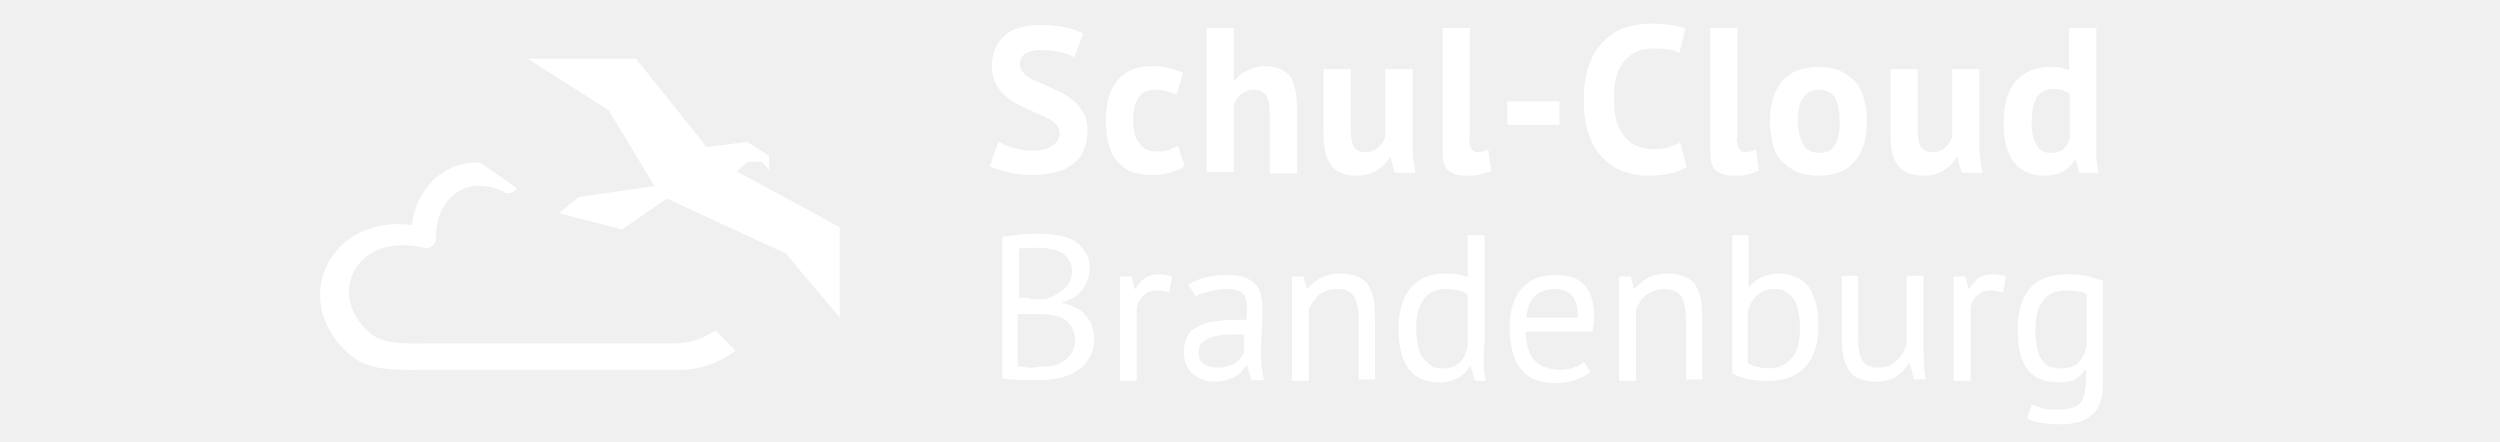
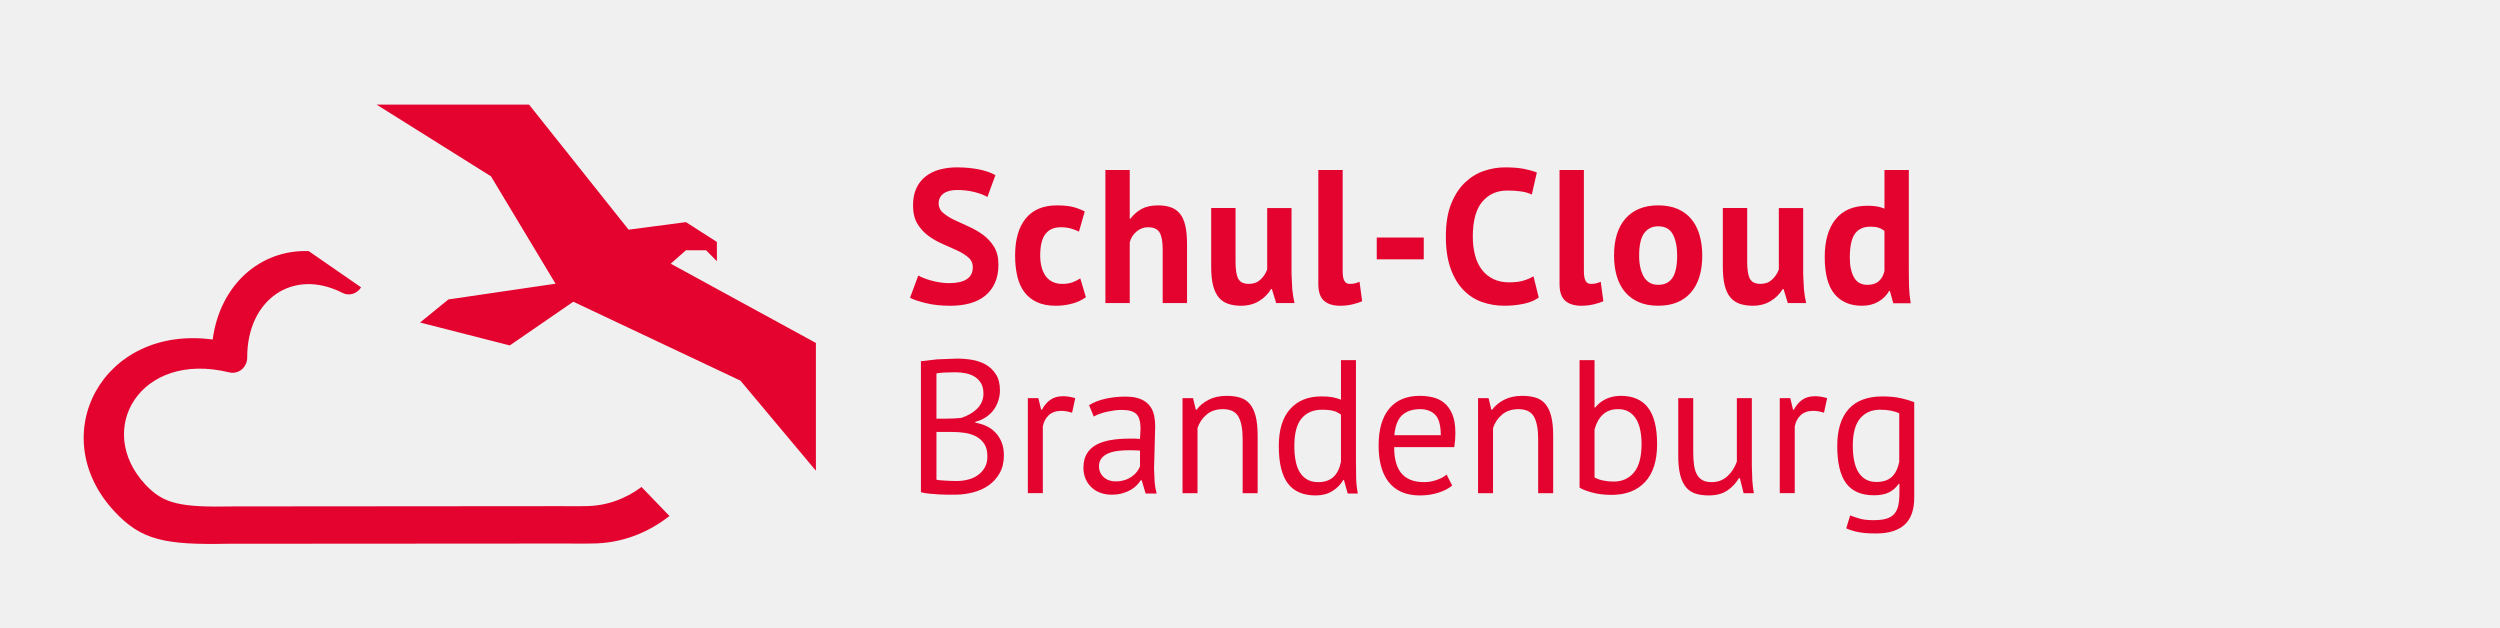
- <svg xmlns="http://www.w3.org/2000/svg" viewBox="0 0 340 60">
-   <path fill="none" d="M23.8-16h290.7v84.7H23.8z" />
-   <path d="M144.1 18.2c0-.6-.2-1.1-.7-1.5-.4-.4-1-.7-1.7-1-.7-.3-1.4-.6-2.2-1-.8-.3-1.5-.7-2.2-1.2-.7-.5-1.2-1.1-1.7-1.8-.4-.7-.7-1.6-.7-2.7 0-1 .2-1.8.5-2.5s.8-1.3 1.4-1.8c.6-.5 1.3-.8 2.1-1s1.7-.3 2.7-.3c1.1 0 2.2.1 3.2.3 1 .2 1.9.5 2.5.9l-1.2 3.2c-.4-.3-1-.5-1.9-.7s-1.7-.3-2.7-.3c-.9 0-1.6.2-2.1.5-.5.4-.7.8-.7 1.4 0 .6.2 1 .7 1.4.4.4 1 .7 1.7 1s1.4.6 2.2 1c.8.3 1.5.7 2.2 1.2s1.2 1.1 1.7 1.8.7 1.6.7 2.6c0 1.1-.2 2-.5 2.7-.3.8-.8 1.4-1.5 1.9-.6.5-1.4.9-2.3 1.1-.9.2-1.9.4-2.9.4-1.4 0-2.7-.1-3.7-.4-1.1-.3-1.9-.5-2.4-.8l1.2-3.3c.2.1.5.2.8.4.3.1.7.3 1.1.4.4.1.9.2 1.3.3.5.1.9.1 1.4.1 1.1 0 2-.2 2.6-.6s1.1-.9 1.1-1.7zm17 4.4c-.6.4-1.2.7-2 .9-.8.2-1.6.3-2.5.3-1.1 0-2.1-.2-2.9-.5-.8-.4-1.4-.9-1.9-1.5s-.8-1.4-1.1-2.4c-.2-.9-.3-1.9-.3-3 0-2.4.5-4.2 1.6-5.5s2.6-1.9 4.7-1.9c1 0 1.9.1 2.5.3.6.2 1.2.4 1.7.6l-.9 3c-.4-.2-.9-.4-1.3-.5-.4-.1-.9-.2-1.5-.2-1 0-1.8.3-2.3 1s-.8 1.7-.8 3.2c0 .6.1 1.2.2 1.7s.3 1 .6 1.3c.3.4.6.7 1 .9.4.2.9.3 1.5.3s1.1-.1 1.6-.2l1.2-.6.9 2.8zm11.6.9v-8c0-1.1-.2-2-.5-2.5s-.9-.8-1.7-.8c-.6 0-1.2.2-1.7.6-.5.4-.9 1-1 1.6v9h-3.7V3.8h3.7V11h.1c.5-.6 1-1.1 1.7-1.4S171 9 172 9c.7 0 1.3.1 1.9.3.5.2 1 .5 1.4.9.4.4.6 1 .8 1.8.2.7.3 1.7.3 2.8v8.8h-3.7zm11-14.1v8c0 1.1.1 2 .4 2.5.3.5.8.8 1.6.8.7 0 1.3-.2 1.7-.6.5-.4.8-.9 1-1.5V9.4h3.7v9.8c0 .8 0 1.5.1 2.3s.2 1.4.3 2h-2.8l-.6-2.1h-.1c-.4.7-1 1.3-1.8 1.8s-1.7.7-2.7.7c-.7 0-1.4-.1-1.9-.3-.6-.2-1-.5-1.4-.9-.4-.4-.7-1-.9-1.7-.2-.7-.3-1.7-.3-2.8V9.4h3.7zm16.1 9.4c0 .7.1 1.1.3 1.4.2.3.4.5.8.5.2 0 .4 0 .7-.1.2 0 .5-.1.8-.3l.4 2.9c-.3.2-.8.3-1.4.5-.6.2-1.3.2-1.9.2-1.1 0-1.9-.2-2.5-.7-.6-.5-.8-1.3-.8-2.5V3.8h3.7v15zm5.2-5h7.1V17H205v-3.2zm24.4 8.9c-.6.4-1.4.7-2.3.9-.9.2-1.9.3-2.9.3-1.2 0-2.3-.2-3.4-.6-1.1-.4-2-1-2.8-1.8-.8-.8-1.5-1.9-1.9-3.2-.5-1.3-.7-2.9-.7-4.8s.3-3.6.8-4.9c.5-1.3 1.2-2.4 2.1-3.2s1.8-1.4 2.9-1.7 2.1-.5 3.2-.5 2.1.1 2.9.2 1.4.3 1.9.5l-.8 3.3c-.4-.2-.9-.4-1.5-.5-.6-.1-1.3-.1-2.2-.1-1.6 0-2.8.6-3.8 1.7s-1.4 2.8-1.4 5.2c0 1 .1 1.9.3 2.8.2.8.6 1.6 1 2.1.5.6 1 1.1 1.7 1.4.7.3 1.5.5 2.4.5.8 0 1.6-.1 2.1-.3.6-.2 1.1-.4 1.5-.6l.9 3.3zm6.8-3.9c0 .7.1 1.1.3 1.4.2.3.4.5.8.5.2 0 .4 0 .7-.1.2 0 .5-.1.8-.3l.4 2.9c-.3.2-.8.3-1.4.5-.6.2-1.3.2-1.9.2-1.1 0-1.9-.2-2.5-.7-.6-.5-.8-1.3-.8-2.5V3.8h3.7v15zm4.5-2.3c0-2.4.6-4.2 1.7-5.5 1.2-1.3 2.8-1.9 4.9-1.9 1.1 0 2.1.2 2.9.5.8.4 1.5.9 2.1 1.5.5.6 1 1.4 1.2 2.4.3.9.4 1.9.4 3 0 2.4-.6 4.2-1.7 5.5s-2.8 1.9-4.9 1.9c-1.1 0-2.1-.2-2.9-.5-.8-.4-1.5-.9-2.1-1.5s-1-1.4-1.2-2.4c-.2-.9-.4-1.9-.4-3zm3.8 0c0 .6.1 1.2.2 1.7s.3 1 .5 1.4c.2.4.5.7.9.9.4.2.8.3 1.3.3 1 0 1.7-.3 2.1-1 .5-.7.7-1.8.7-3.3 0-1.3-.2-2.3-.6-3.1-.4-.8-1.2-1.2-2.2-1.2-.9 0-1.6.3-2.1 1-.5.6-.8 1.7-.8 3.3zm16.3-7.1v8c0 1.1.1 2 .4 2.5.3.5.8.8 1.6.8.7 0 1.3-.2 1.7-.6.5-.4.8-.9 1-1.5V9.4h3.7v9.8c0 .8 0 1.5.1 2.3s.2 1.4.3 2h-2.8l-.6-2.1h-.1c-.4.7-1 1.3-1.8 1.8s-1.7.7-2.7.7c-.7 0-1.4-.1-1.9-.3-.6-.2-1-.5-1.4-.9-.4-.4-.7-1-.9-1.7-.2-.7-.3-1.7-.3-2.8V9.4h3.7zm24.3 9.1v2.4c0 .8.1 1.7.3 2.6h-2.6l-.5-1.8h-.1c-.4.7-.9 1.2-1.6 1.6-.7.4-1.5.6-2.5.6-1.8 0-3.1-.6-4.1-1.7-1-1.2-1.5-3-1.5-5.5 0-2.4.5-4.3 1.6-5.6 1.1-1.3 2.7-2 4.8-2 .6 0 1.1 0 1.4.1.4.1.8.2 1.1.3V3.8h3.7v14.7zm-6.2 2.3c.7 0 1.3-.2 1.7-.5.4-.3.7-.9.9-1.5v-6c-.3-.2-.6-.4-.9-.5-.3-.1-.7-.2-1.2-.2-1 0-1.8.3-2.3 1-.5.7-.8 1.9-.8 3.6 0 1.2.2 2.2.6 2.9.4.8 1.1 1.2 2 1.2zM148.2 36.5c0 .5-.1 1-.2 1.4-.2.5-.4.9-.7 1.4-.3.4-.7.8-1.2 1.1-.5.3-1 .6-1.7.7v.1c.6.1 1.1.3 1.6.5s1 .5 1.4.9c.4.4.7.9 1 1.4.2.6.4 1.2.4 2 0 1-.2 1.9-.6 2.6s-1 1.4-1.7 1.8c-.7.5-1.5.8-2.4 1-.9.2-1.8.3-2.7.3h-2.5c-.5 0-.9-.1-1.4-.1-.5 0-.9-.1-1.2-.2V32.2c.7-.1 1.5-.2 2.4-.3.9-.1 1.9-.1 3-.1.7 0 1.5.1 2.2.2.8.1 1.5.4 2.1.7.6.3 1.1.8 1.5 1.5.5.5.7 1.3.7 2.3zm-6.6 13.4c.6 0 1.2-.1 1.7-.2.6-.1 1.1-.4 1.5-.7s.8-.7 1-1.1c.3-.5.4-1 .4-1.6 0-.8-.2-1.4-.5-1.9s-.7-.8-1.2-1.1-1.1-.4-1.7-.5c-.6-.1-1.2-.1-1.9-.1h-2.5v7.1c.1 0 .3.1.6.1.2 0 .5 0 .8.1h.9c.4-.1.7-.1.9-.1zm-1.5-9.2h1.2c.5 0 .8 0 1.1-.1.5-.2.9-.3 1.3-.6.4-.2.7-.5 1.1-.8.3-.3.6-.6.7-1 .2-.4.3-.8.3-1.3 0-.6-.1-1.1-.4-1.5-.2-.4-.6-.7-.9-1-.4-.2-.8-.4-1.4-.5s-1-.2-1.6-.2h-1.7c-.5 0-.9.1-1.2.1v6.7h1.5zm18.9-.9c-.6-.2-1.1-.3-1.6-.3-.8 0-1.4.2-1.9.7s-.8 1-.9 1.7v9.9h-2.3V37.6h1.6l.4 1.7h.1c.4-.6.8-1.1 1.3-1.5.5-.3 1.1-.5 1.9-.5.5 0 1.2.1 1.8.3l-.4 2.2zm2.6-1.1c.7-.4 1.5-.8 2.5-1 1-.2 1.9-.3 3-.3 1 0 1.8.1 2.4.4s1 .6 1.4 1c.3.4.5.9.6 1.4.1.5.2 1 .2 1.5 0 1.1 0 2.2-.1 3.3-.1 1.1-.1 2.1-.1 3 0 .7 0 1.4.1 2 .1.6.2 1.2.3 1.7h-1.7l-.6-2h-.1c-.2.3-.4.5-.6.8-.3.3-.6.5-.9.7-.4.2-.8.4-1.2.5-.5.1-1 .2-1.6.2-.6 0-1.2-.1-1.7-.3-.5-.2-1-.5-1.3-.8-.4-.3-.7-.8-.9-1.3s-.3-1-.3-1.7c0-.8.2-1.5.5-2.1.3-.6.8-1 1.4-1.3.6-.3 1.3-.6 2.2-.7.9-.1 1.8-.2 2.8-.2h.8c.3 0 .5 0 .8.1.1-.6.1-1.1.1-1.5 0-1-.2-1.8-.6-2.2-.4-.4-1.2-.6-2.3-.6-.3 0-.7 0-1 .1-.4 0-.7.1-1.1.2-.4.1-.8.2-1.1.3-.3.1-.7.3-.9.4l-1-1.6zm4 11.3c.5 0 1-.1 1.4-.2.4-.1.8-.3 1.1-.5.3-.2.6-.5.7-.7.2-.3.3-.5.4-.8v-2.3h-1.6c-.6 0-1.2 0-1.7.1-.6.1-1 .2-1.5.4-.4.2-.8.4-1 .7-.3.3-.4.7-.4 1.2 0 .7.2 1.2.7 1.6.6.3 1.2.5 1.9.5zm19.2 1.7v-8c0-1.5-.2-2.6-.6-3.3s-1.2-1.1-2.3-1.1c-1 0-1.8.3-2.5.8-.6.5-1.1 1.2-1.4 2v9.7h-2.3V37.6h1.6l.4 1.7h.1c.5-.6 1.1-1.1 1.8-1.5.8-.4 1.7-.6 2.7-.6.8 0 1.4.1 2 .3s1.1.5 1.5.9c.4.5.7 1.1.9 1.8.2.8.3 1.7.3 2.9v8.5h-2.2zm17-4.8v2.6c0 .8.1 1.5.3 2.3h-1.5l-.6-2h-.1c-.4.7-.9 1.2-1.6 1.6-.7.4-1.6.6-2.5.6-1.9 0-3.3-.6-4.2-1.8s-1.4-3-1.4-5.6c0-2.4.6-4.2 1.7-5.5 1.1-1.3 2.7-1.9 4.7-1.9.7 0 1.2 0 1.7.1.4.1.8.2 1.3.4V32h2.3v14.9zm-5.7 3.2c1 0 1.7-.2 2.3-.7.6-.5 1-1.3 1.2-2.3v-7c-.3-.3-.7-.5-1.2-.6-.4-.1-1-.2-1.7-.2-1.3 0-2.3.4-3 1.3s-1.1 2.2-1.1 4.1c0 .8.1 1.5.2 2.1.1.7.3 1.2.6 1.7s.7.8 1.1 1.1c.4.4 1 .5 1.6.5zm20.2.5c-.6.5-1.3.8-2.1 1.1-.9.3-1.8.4-2.7.4-1.1 0-2-.2-2.8-.5-.8-.3-1.4-.8-1.9-1.5-.5-.6-.9-1.4-1.1-2.3-.2-.9-.4-1.9-.4-3 0-2.4.5-4.2 1.6-5.5 1.1-1.3 2.6-1.9 4.6-1.9.6 0 1.3.1 1.9.2.6.1 1.2.4 1.7.8s.9 1 1.2 1.7c.3.7.5 1.7.5 2.9 0 .6-.1 1.3-.2 2.1h-9.1c0 .8.1 1.6.3 2.2.2.6.4 1.2.8 1.6.4.4.8.8 1.4 1 .6.2 1.3.4 2.1.4.6 0 1.3-.1 1.9-.3.6-.2 1.1-.5 1.4-.8l.9 1.4zm-4.8-11.3c-1.1 0-2 .3-2.7.9-.7.6-1.1 1.6-1.2 3h7c0-1.4-.3-2.4-.8-3s-1.3-.9-2.3-.9zm17.8 12.4v-8c0-1.5-.2-2.6-.6-3.3s-1.2-1.1-2.3-1.1c-1 0-1.8.3-2.5.8-.6.5-1.1 1.2-1.4 2v9.7h-2.3V37.6h1.6l.4 1.7h.1c.5-.6 1.1-1.1 1.8-1.5.8-.4 1.7-.6 2.7-.6.8 0 1.4.1 2 .3s1.1.5 1.5.9c.4.5.7 1.1.9 1.8.2.8.3 1.7.3 2.9v8.5h-2.2zm6.2-19.7h2.3v7h.1c.4-.5 1-1 1.7-1.3.7-.3 1.4-.5 2.2-.5 1.8 0 3.2.6 4.1 1.7.9 1.2 1.4 3 1.4 5.4 0 2.5-.6 4.3-1.8 5.6-1.2 1.3-2.9 1.9-5.1 1.9-1.1 0-2-.1-2.9-.3-.9-.2-1.5-.5-1.9-.7V32zm5.8 7.3c-.9 0-1.7.3-2.3.8-.6.5-1 1.3-1.3 2.2v7.1c.4.2.8.4 1.3.5.5.1 1 .2 1.6.2 1.3 0 2.3-.5 3.1-1.4.8-.9 1.1-2.3 1.1-4.2 0-.7-.1-1.4-.2-2.1-.1-.6-.3-1.2-.6-1.6-.3-.5-.6-.8-1.1-1.1-.4-.3-.9-.4-1.6-.4zm11.4-1.7v8c0 .7 0 1.4.1 1.9.1.6.2 1 .4 1.4.2.4.5.6.8.8.4.2.8.3 1.4.3.5 0 1-.1 1.4-.2.4-.2.7-.4 1.1-.7.3-.3.6-.6.8-1l.6-1.2v-9.4h2.3v10.1c0 .7 0 1.4.1 2.1 0 .7.1 1.4.2 1.9h-1.6l-.6-2.2h-.1c-.4.7-1 1.3-1.7 1.8s-1.7.7-2.8.7c-.8 0-1.4-.1-2-.3-.6-.2-1.1-.5-1.4-.9-.4-.5-.7-1.1-.9-1.8-.2-.8-.3-1.7-.3-2.9v-8.5h2.2zm19.7 2.2c-.6-.2-1.1-.3-1.6-.3-.8 0-1.4.2-1.9.7-.5.4-.8 1-.9 1.7v9.9h-2.3V37.6h1.6l.4 1.7h.1c.4-.6.8-1.1 1.3-1.5.5-.3 1.1-.5 1.9-.5.5 0 1.2.1 1.8.3l-.4 2.2zM286 52.4c0 1.8-.5 3.2-1.5 4-1 .9-2.4 1.3-4.3 1.3-1.1 0-2-.1-2.7-.2-.7-.1-1.3-.3-1.8-.6l.6-1.9c.4.2.9.3 1.4.5.5.2 1.2.2 2.1.2.8 0 1.4-.1 1.9-.2s.9-.4 1.2-.7c.3-.3.5-.8.6-1.3.1-.5.2-1.1.2-1.8v-1.4h-.1c-.4.5-.9 1-1.4 1.3-.6.3-1.3.4-2.3.4-1.9 0-3.3-.6-4.2-1.8-.9-1.2-1.3-3-1.3-5.5 0-2.4.6-4.2 1.7-5.5 1.1-1.3 2.8-1.9 5.1-1.9 1.1 0 2 .1 2.8.3.8.2 1.4.4 2 .6v14.2zm-5.7-2.3c1 0 1.7-.2 2.3-.7.5-.5.9-1.2 1.2-2.2V40c-.8-.4-1.7-.5-2.9-.5-1.3 0-2.3.4-3 1.3-.7.9-1.1 2.2-1.1 4.1 0 .8.1 1.5.2 2.2.1.7.3 1.2.6 1.7s.6.8 1.1 1.1c.4 0 .9.2 1.6.2z" fill="#fff" />
-   <path d="M58 46.7h33.9c2 0 3.9-.7 5.4-1.8l2.7 2.8c-2.1 1.6-4.7 2.6-7.5 2.6h-35c-6.1.1-8.4-.3-11-3.1-6.8-7.3-1.2-18 9.5-16.6.7-5.3 4.6-8.7 9.3-8.5l5 3.5c-.4.6-1.1.9-1.8.5-4.8-2.4-9.2.6-9.2 6.2 0 .9-.8 1.7-1.7 1.4-8.6-2.1-13 5.5-8.1 10.8 1.8 2 3.4 2.3 8.5 2.2zM71.8 8h14.7l9.6 12 5.5-.7 3 1.9v1.9l-1-1.1h-1.9l-1.5 1.3 14 7.6v12.3l-7.3-8.7L90.7 27l-6.1 4.2L76 29l2.7-2.2L89 25.3 82.8 15l-11-7z" fill-rule="evenodd" clip-rule="evenodd" fill="#fff" />
+ <svg xmlns="http://www.w3.org/2000/svg" width="239" height="60" fill-rule="evenodd" fill="#e4032e">
+   <path d="M92.998 25.559a1.19 1.19 0 00-.421-.945 4.648 4.648 0 00-1.056-.663l-1.379-.618a7.02 7.02 0 01-1.379-.781c-.424-.309-.776-.694-1.056-1.154s-.421-1.048-.421-1.763c0-.618.101-1.154.304-1.608a3.01 3.01 0 01.868-1.136 3.71 3.71 0 011.334-.672 6.315 6.315 0 011.719-.218c.728 0 1.414.064 2.059.191s1.176.312 1.593.554l-.77 2.09c-.263-.17-.656-.324-1.182-.463s-1.092-.209-1.701-.209c-.573 0-1.012.115-1.316.345a1.1 1.1 0 00-.457.927 1.15 1.15 0 00.421.909c.28.242.633.466 1.056.672l1.379.636c.495.218.955.482 1.379.79s.776.691 1.056 1.145.421 1.021.421 1.699-.11 1.263-.331 1.754-.531.9-.931 1.227-.883.569-1.45.727-1.191.236-1.871.236c-.895 0-1.683-.085-2.363-.254s-1.182-.339-1.504-.509l.788-2.126c.131.073.301.151.51.236a6.49 6.49 0 00.707.236 8.06 8.06 0 00.833.182c.292.048.594.073.904.073.728 0 1.286-.124 1.674-.373s.582-.627.582-1.136zm10.814 2.853a3.87 3.87 0 01-1.298.609 5.89 5.89 0 01-1.567.209c-.716 0-1.322-.115-1.817-.345s-.898-.554-1.209-.972-.534-.924-.671-1.517-.206-1.248-.206-1.963c0-1.539.34-2.723 1.021-3.553s1.671-1.245 2.972-1.245c.656 0 1.185.055 1.584.164a5.33 5.33 0 011.083.418l-.555 1.926a4.65 4.65 0 00-.815-.309 3.54 3.54 0 00-.922-.109c-.645 0-1.134.215-1.468.645s-.501 1.118-.501 2.063c0 .388.042.745.125 1.072a2.64 2.64 0 00.376.854 1.77 1.77 0 00.653.572c.269.139.582.209.94.209.394 0 .728-.051 1.003-.154s.519-.227.734-.373l.537 1.799zm7.341.563v-5.161c0-.739-.101-1.272-.304-1.599s-.573-.491-1.11-.491c-.394 0-.755.136-1.083.409s-.546.621-.653 1.045v5.797h-2.327V16.254h2.327v4.652h.072a3.25 3.25 0 011.056-.927c.418-.23.949-.345 1.593-.345.454 0 .853.061 1.2.182a1.95 1.95 0 01.868.6c.233.279.406.657.519 1.136s.17 1.069.17 1.772v5.652h-2.327zm6.965-9.086v5.161c0 .739.087 1.272.26 1.599s.51.491 1.012.491c.442 0 .809-.133 1.101-.4s.51-.594.653-.981v-5.87h2.327v6.324l.072 1.463c.048.479.119.912.215 1.299h-1.755l-.412-1.345h-.072a3.37 3.37 0 01-1.146 1.145c-.489.303-1.068.454-1.737.454-.454 0-.859-.061-1.217-.182a2 2 0 01-.895-.6c-.239-.279-.421-.654-.546-1.127s-.188-1.066-.188-1.781v-5.652h2.327zm10.241 6.033c0 .424.054.733.161.927s.28.291.519.291c.143 0 .283-.012.421-.036s.307-.079.51-.164l.251 1.854c-.191.097-.483.194-.877.291s-.8.145-1.217.145c-.68 0-1.2-.161-1.558-.482s-.537-.851-.537-1.59V16.254h2.327v9.668zm3.258-3.217h4.494v2.09h-4.494v-2.09zm15.487 5.742c-.382.279-.868.479-1.459.6s-1.197.182-1.817.182c-.752 0-1.465-.118-2.14-.354s-1.268-.618-1.781-1.145-.922-1.211-1.226-2.053-.457-1.863-.457-3.062c0-1.248.17-2.293.51-3.135s.782-1.52 1.325-2.035 1.149-.884 1.817-1.109S143.212 16 143.88 16c.716 0 1.322.048 1.817.145s.904.212 1.226.345l-.483 2.108a3.51 3.51 0 00-.976-.291 8.734 8.734 0 00-1.37-.091c-.991 0-1.787.357-2.39 1.072s-.904 1.823-.904 3.326c0 .654.072 1.251.215 1.79a3.88 3.88 0 00.653 1.381c.292.382.656.678 1.092.89s.94.318 1.513.318c.537 0 .991-.055 1.361-.164s.692-.248.967-.418l.501 2.035zm4.315-2.526c0 .424.054.733.161.927s.28.291.519.291c.143 0 .283-.012.421-.036s.307-.079.51-.164l.251 1.854c-.191.097-.483.194-.877.291s-.8.145-1.217.145c-.68 0-1.2-.161-1.558-.482s-.537-.851-.537-1.59V16.254h2.327v9.668zm2.883-1.49c0-1.539.37-2.723 1.11-3.553s1.778-1.245 3.115-1.245c.716 0 1.337.115 1.862.345s.961.554 1.307.972.606.924.779 1.517.26 1.248.26 1.963c0 1.539-.367 2.723-1.101 3.553s-1.769 1.245-3.106 1.245c-.716 0-1.337-.115-1.862-.345a3.56 3.56 0 01-1.316-.972c-.352-.418-.615-.924-.788-1.517s-.26-1.248-.26-1.963zm2.399 0a5.37 5.37 0 00.107 1.109 3.12 3.12 0 00.322.89c.143.254.331.451.564.591s.51.209.833.209c.609 0 1.062-.224 1.361-.672s.448-1.157.448-2.126c0-.836-.137-1.511-.412-2.026s-.74-.772-1.396-.772c-.573 0-1.021.218-1.343.654s-.483 1.151-.483 2.144zm10.33-4.543v5.161c0 .739.087 1.272.26 1.599s.51.491 1.012.491c.442 0 .809-.133 1.101-.4s.51-.594.653-.981v-5.87h2.327v6.324l.072 1.463c.048.479.119.912.215 1.299h-1.755l-.412-1.345h-.072a3.37 3.37 0 01-1.146 1.145c-.489.303-1.068.454-1.737.454-.454 0-.859-.061-1.217-.182a2 2 0 01-.895-.6c-.239-.279-.421-.654-.546-1.127s-.188-1.066-.188-1.781v-5.652h2.327zm15.451 5.888l.018 1.526a13.17 13.17 0 00.161 1.69h-1.665l-.322-1.181h-.072c-.239.424-.582.766-1.029 1.027s-.976.391-1.584.391c-1.122 0-1.993-.376-2.614-1.127s-.931-1.926-.931-3.525c0-1.551.346-2.756 1.038-3.616s1.707-1.29 3.044-1.29a5.38 5.38 0 01.913.064c.239.042.477.112.716.209v-3.689h2.327v9.522zm-3.957 1.454c.454 0 .812-.112 1.074-.336s.448-.548.555-.972V22.07a1.77 1.77 0 00-.555-.3c-.203-.067-.465-.1-.788-.1-.656 0-1.149.224-1.477.672s-.492 1.218-.492 2.308c0 .775.134 1.399.403 1.872s.695.709 1.28.709zm-82.93 10.104c0 .303-.048.612-.143.927a3.09 3.09 0 01-.43.881c-.191.273-.436.512-.734.718s-.651.363-1.056.472v.073c.358.061.701.164 1.029.309a2.8 2.8 0 01.868.6c.251.254.454.563.609.927s.233.794.233 1.29c0 .654-.134 1.221-.403 1.699s-.621.869-1.056 1.172-.934.527-1.495.672-1.134.218-1.719.218h-.716c-.275 0-.561-.009-.859-.027l-.895-.073a5.108 5.108 0 01-.788-.136v-12.52l1.54-.182 1.916-.073c.466 0 .94.039 1.423.118s.922.23 1.316.454.719.536.976.936.385.915.385 1.545zm-4.154 8.65c.382 0 .752-.045 1.11-.136s.674-.236.949-.436a2.25 2.25 0 00.653-.736c.161-.291.242-.636.242-1.036 0-.497-.098-.897-.295-1.199s-.454-.539-.77-.709-.671-.285-1.065-.345-.788-.091-1.182-.091h-1.558v4.561c.084.024.203.042.358.055l.501.036.555.027.501.009zm-.985-5.961l.734-.018.716-.055a4.86 4.86 0 00.806-.354c.251-.139.474-.303.671-.491a2.1 2.1 0 00.465-.654 1.93 1.93 0 00.17-.809c0-.4-.075-.73-.224-.99s-.349-.469-.6-.627-.537-.27-.859-.336a4.85 4.85 0 00-.985-.1l-1.083.027a4.976 4.976 0 00-.743.082v4.325h.931zm12.031-.563a3.19 3.19 0 00-1.021-.182c-.513 0-.919.142-1.217.427s-.483.645-.555 1.081v6.36h-1.432V38.06h1.003l.269 1.109h.072c.227-.412.498-.73.815-.954s.719-.336 1.209-.336c.346 0 .734.061 1.164.182l-.304 1.399zm1.629-.727c.454-.279.982-.485 1.584-.618s1.232-.2 1.889-.2c.621 0 1.119.085 1.495.254s.662.391.859.663a2.29 2.29 0 01.394.9c.066.327.098.654.098.981l-.054 2.126-.054 1.963.054 1.272a6.1 6.1 0 00.197 1.109h-1.056l-.376-1.272h-.09c-.107.17-.242.336-.403.5s-.355.309-.582.436-.489.233-.788.318-.639.127-1.021.127-.737-.061-1.065-.182a2.48 2.48 0 01-.85-.518 2.42 2.42 0 01-.564-.809 2.662 2.662 0 01-.206-1.072c0-.533.107-.978.322-1.336s.516-.642.904-.854.853-.363 1.396-.454 1.143-.136 1.799-.136h.492a3.43 3.43 0 01.492.036l.054-.981c0-.666-.131-1.133-.394-1.399s-.74-.4-1.432-.4a5.08 5.08 0 00-.653.045l-.716.127a5.89 5.89 0 00-.698.2 3.602 3.602 0 00-.582.263l-.448-1.09zm2.542 7.287a2.73 2.73 0 00.895-.136 2.58 2.58 0 00.68-.345 2.18 2.18 0 00.474-.463c.125-.17.218-.333.278-.491v-1.508l-.51-.027-.51-.009c-.37 0-.731.021-1.083.064s-.662.121-.931.236-.483.273-.645.472-.242.451-.242.754a1.35 1.35 0 00.448 1.045c.298.273.68.409 1.146.409zm12.139 1.127v-5.179c0-.945-.134-1.657-.403-2.135s-.761-.718-1.477-.718c-.633 0-1.155.173-1.567.518a2.76 2.76 0 00-.868 1.299v6.215h-1.432v-9.086h1.003l.269 1.109h.072c.286-.388.671-.706 1.155-.954s1.059-.373 1.728-.373c.489 0 .919.058 1.289.173s.677.318.922.609.43.681.555 1.172.188 1.112.188 1.863v5.488h-1.432zm10.832-3.126l.018 1.681c.012.503.066.996.161 1.481h-.967l-.358-1.29h-.072c-.239.424-.585.775-1.038 1.054s-.985.418-1.593.418c-1.194 0-2.08-.382-2.659-1.145s-.868-1.957-.868-3.58c0-1.551.361-2.729 1.083-3.535s1.716-1.208 2.981-1.208c.442 0 .791.024 1.047.073s.534.127.833.236v-3.78h1.432v9.595zm-3.617 2.072c.609 0 1.092-.161 1.45-.482s.603-.809.734-1.463v-4.507c-.215-.17-.46-.291-.734-.363s-.639-.109-1.092-.109c-.824 0-1.468.276-1.934.827s-.698 1.433-.698 2.644c0 .497.039.957.116 1.381s.206.787.385 1.09a2.02 2.02 0 00.707.718c.292.176.648.263 1.065.263zm12.819.327c-.358.291-.809.521-1.352.691s-1.119.254-1.728.254c-.68 0-1.271-.112-1.772-.336a3.16 3.16 0 01-1.235-.963c-.322-.418-.561-.918-.716-1.499s-.233-1.236-.233-1.963c0-1.551.34-2.732 1.021-3.544s1.653-1.218 2.918-1.218c.406 0 .812.045 1.217.136s.77.263 1.092.518.585.615.788 1.081.304 1.081.304 1.844c0 .4-.036.842-.107 1.327h-5.747c0 .533.054 1.006.161 1.417s.275.76.501 1.045.522.503.886.654.809.227 1.334.227a3.59 3.59 0 001.217-.218c.406-.145.71-.315.913-.509l.537 1.054zm-3.079-7.305c-.704 0-1.268.188-1.692.563s-.677 1.018-.761 1.926h4.44c0-.921-.173-1.566-.519-1.935s-.836-.554-1.468-.554zm11.297 8.032v-5.179c0-.945-.134-1.657-.403-2.135s-.761-.718-1.477-.718c-.633 0-1.155.173-1.567.518a2.76 2.76 0 00-.868 1.299v6.215h-1.432v-9.086h1.003l.269 1.109h.072c.286-.388.671-.706 1.155-.954s1.059-.373 1.728-.373c.489 0 .919.058 1.289.173s.677.318.922.609.43.681.555 1.172.188 1.112.188 1.863v5.488h-1.432zm3.957-12.721h1.432v4.525h.072c.275-.351.624-.624 1.047-.818s.886-.291 1.388-.291c1.158 0 2.026.376 2.605 1.127s.868 1.914.868 3.489c0 1.587-.382 2.792-1.146 3.616s-1.838 1.236-3.223 1.236c-.668 0-1.274-.073-1.817-.218s-.952-.303-1.226-.472V34.427zm3.688 4.688c-.597 0-1.08.17-1.45.509s-.639.818-.806 1.436v4.579c.227.133.501.233.824.3a4.94 4.94 0 001.003.1c.812 0 1.459-.291 1.943-.872s.725-1.49.725-2.726a6.67 6.67 0 00-.125-1.327c-.084-.412-.215-.763-.394-1.054s-.409-.521-.689-.691-.624-.254-1.029-.254zm7.179-1.054v5.179c0 .472.027.887.081 1.245s.146.654.278.89.31.415.537.536.513.182.859.182c.322 0 .609-.051.859-.154s.474-.245.671-.427a3.1 3.1 0 00.519-.627 3.82 3.82 0 00.367-.754v-6.07h1.432v6.506l.045 1.354c.03.466.081.875.152 1.227h-.985l-.358-1.436h-.09a3.59 3.59 0 01-1.11 1.181c-.466.315-1.056.472-1.772.472-.477 0-.898-.058-1.262-.173a1.93 1.93 0 01-.913-.609c-.245-.291-.43-.681-.555-1.172s-.188-1.112-.188-1.863v-5.488h1.432zm12.497 1.399a3.19 3.19 0 00-1.021-.182c-.513 0-.919.142-1.217.427s-.483.645-.555 1.081v6.36h-1.432v-9.086h1.003l.269 1.109h.072c.227-.412.498-.73.815-.954s.719-.336 1.209-.336c.346 0 .734.061 1.164.182l-.304 1.399zm8.63 8.105c0 1.175-.307 2.041-.922 2.599s-1.525.836-2.73.836c-.716 0-1.292-.045-1.728-.136s-.809-.209-1.119-.354l.376-1.236a10.11 10.11 0 00.913.309c.334.097.77.145 1.307.145.501 0 .91-.045 1.226-.136s.57-.242.761-.454.322-.485.394-.818.107-.73.107-1.19v-.872h-.072c-.239.351-.543.621-.913.809s-.853.282-1.45.282c-1.206 0-2.092-.382-2.659-1.145s-.85-1.95-.85-3.562c0-1.551.364-2.729 1.092-3.535s1.802-1.208 3.223-1.208c.68 0 1.262.055 1.746.164a9.6 9.6 0 011.298.382v9.123zm-3.599-1.49c.609 0 1.086-.154 1.432-.463s.591-.79.734-1.445v-4.652c-.477-.23-1.086-.345-1.826-.345-.812 0-1.45.279-1.916.836s-.698 1.43-.698 2.617c0 .509.042.975.125 1.399s.215.787.394 1.09a1.97 1.97 0 00.698.709c.286.17.639.254 1.056.254z" fill-rule="nonzero" />
+   <path d="M29.258 24l.256.006 5.005 3.462c-.364.595-1.117.872-1.785.529-4.718-2.412-9.118.627-9.1 6.181.003.942-.84 1.638-1.722 1.421-8.533-2.093-12.905 5.474-8.022 10.717 1.754 1.88 3.374 2.198 8.439 2.097l31.462-.025.863.007h.627l.659-.01c2.013 0 3.864-.69 5.387-1.831L64 49.329c-2.079 1.631-4.631 2.629-7.42 2.629l-.848.011h-.331l-1.103-.007-32.48.021c-6.024.123-8.299-.322-10.871-3.084-6.759-7.252-1.162-17.864 9.384-16.44.7-5.25 4.564-8.624 9.184-8.453zm21.319-14l9.517 11.956 5.485-.721 2.957 1.897v1.837L67.5 23.923h-1.921l-1.46 1.285L78 32.785V45l-7.217-8.614-15.974-7.542-6.072 4.179-8.578-2.191 2.706-2.205 10.244-1.505-6.17-10.265L36 10h14.578z" />
</svg>
